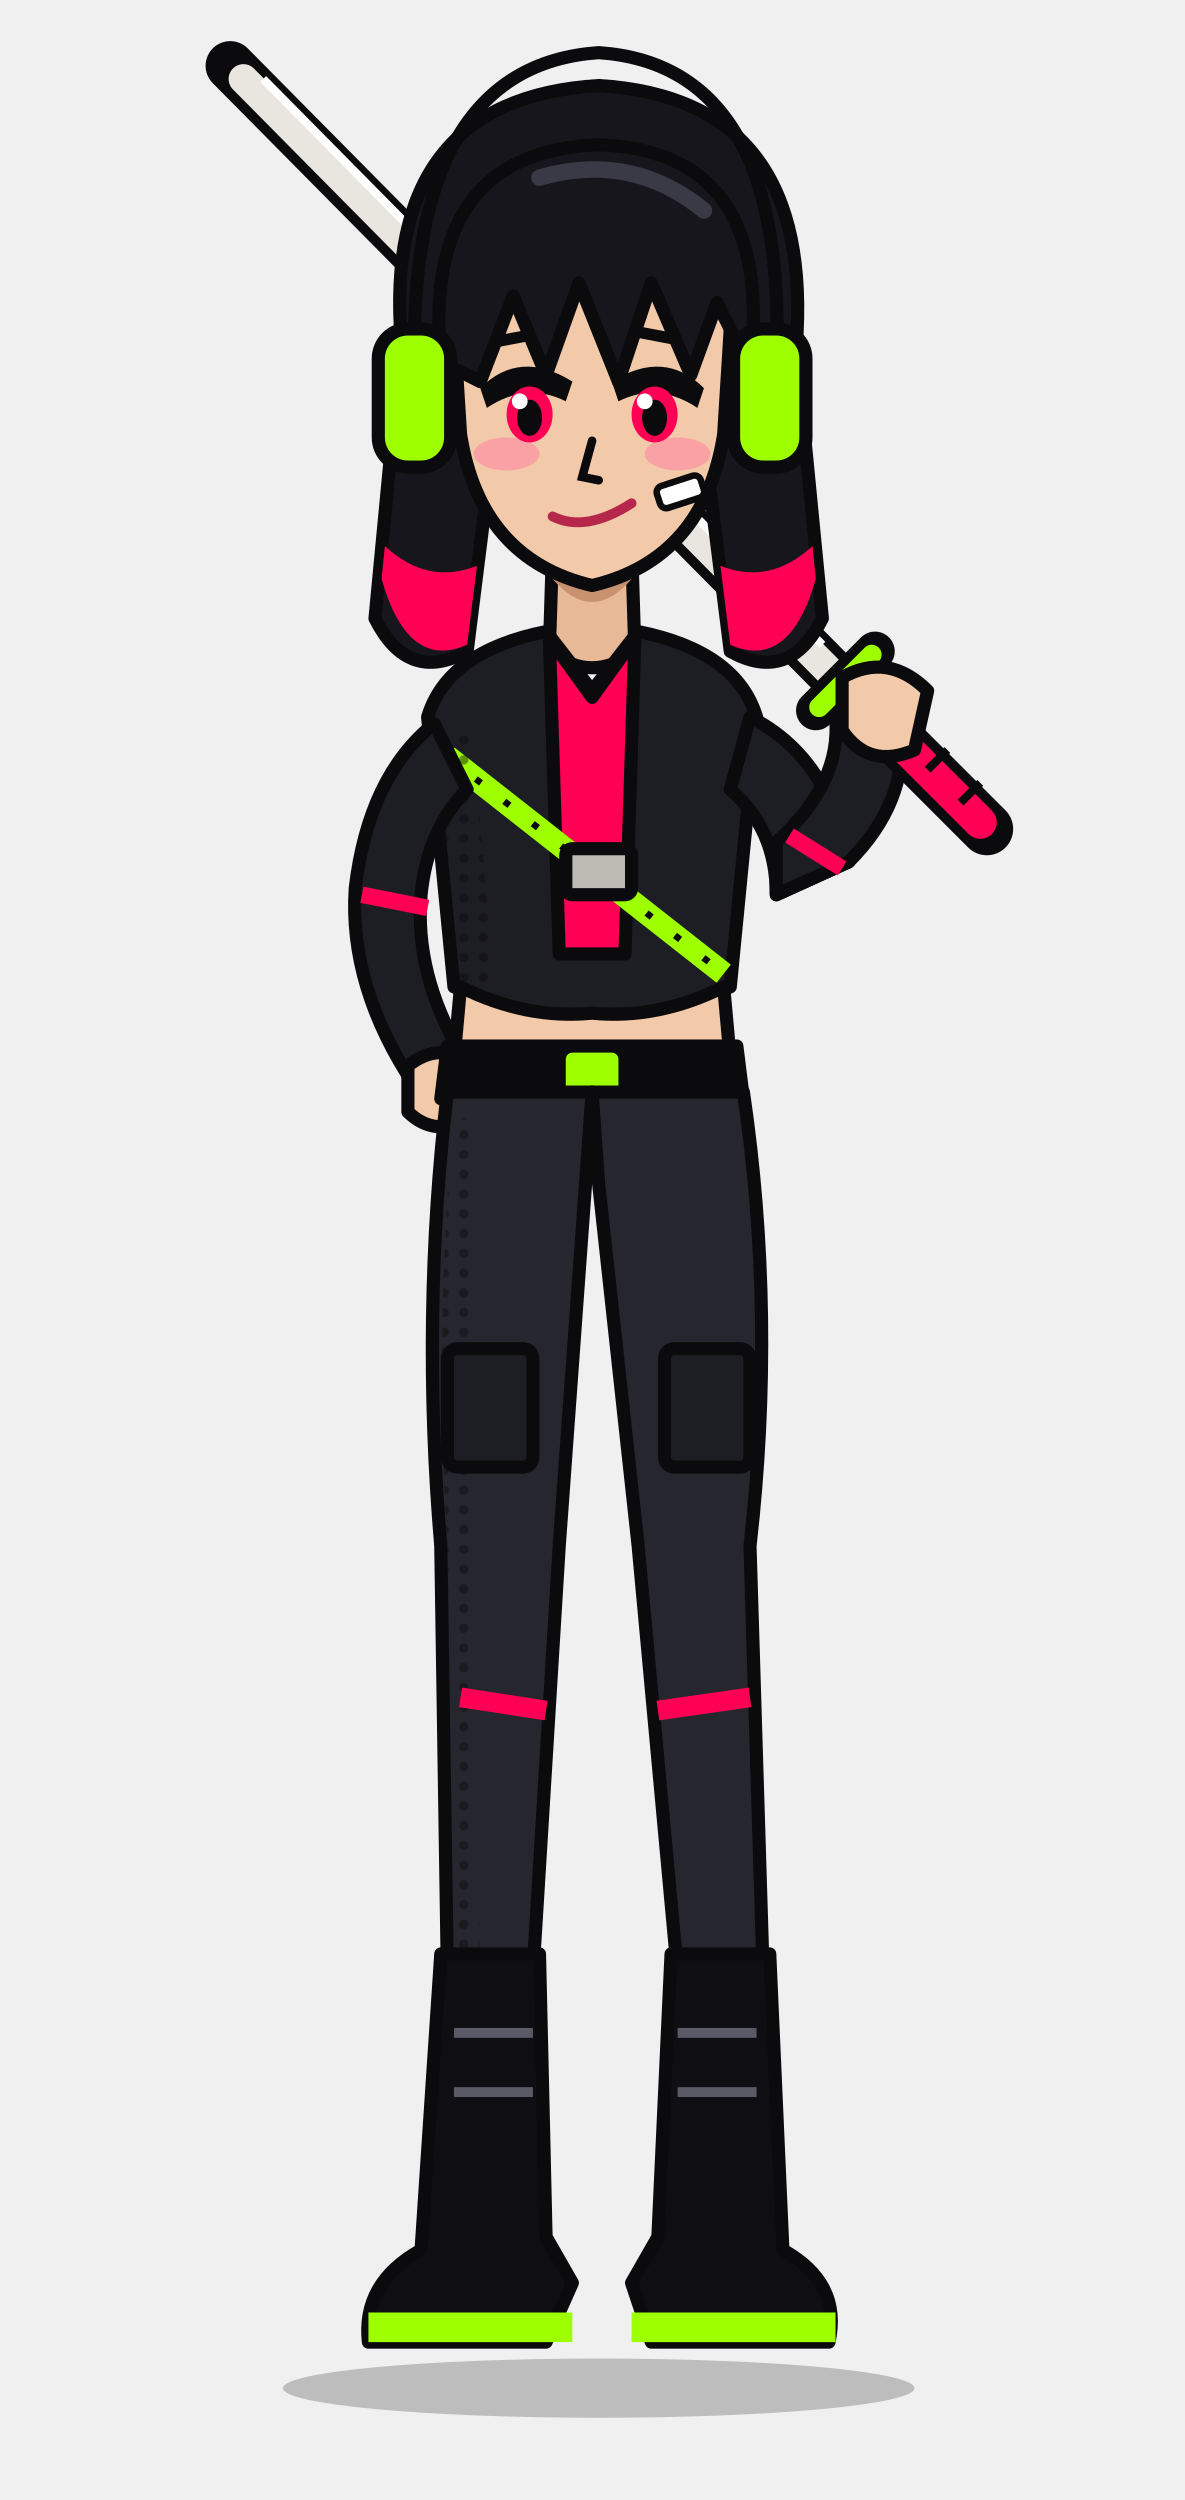
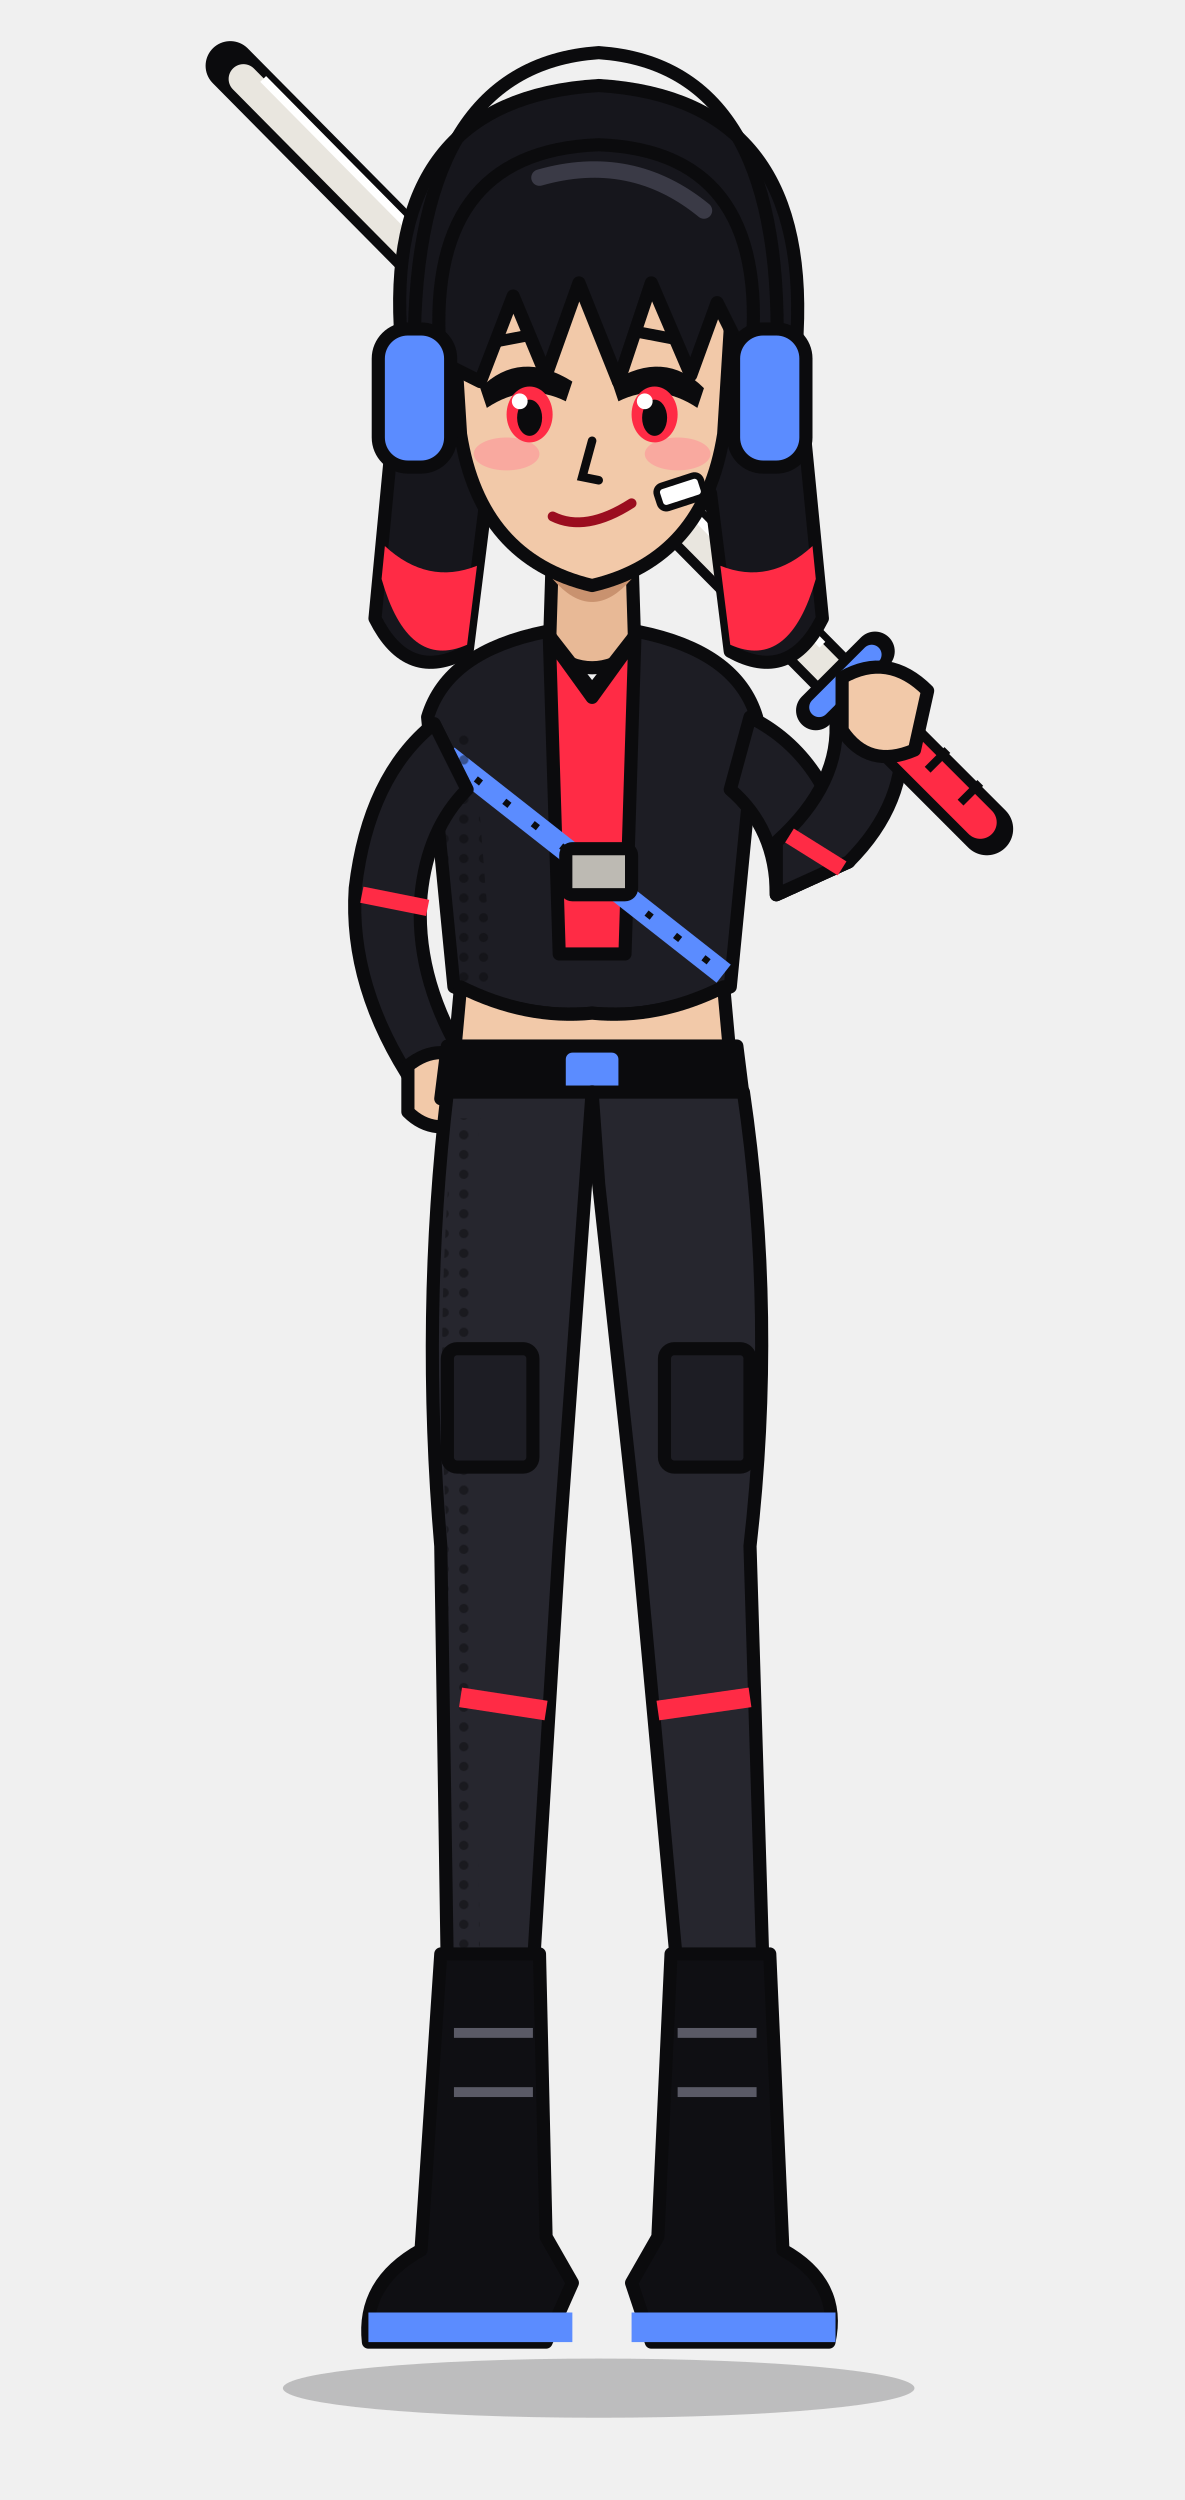
<svg xmlns="http://www.w3.org/2000/svg" viewBox="0 0 360 760" role="img" aria-label="Original illustration: a slender girl in black techwear with pink-tipped hair, headphones and a katana resting on her shoulder">
  <defs>
    <style>.o{stroke:#0b0b0d;stroke-width:4;stroke-linejoin:round;stroke-linecap:round}.t{stroke:#0b0b0d;stroke-width:2.6;stroke-linecap:round;fill:none}</style>
    <pattern id="ht" width="6" height="6" patternUnits="userSpaceOnUse">
      <circle cx="3" cy="3" r="1.4" fill="#0b0b0d" opacity=".45" />
    </pattern>
  </defs>
  <line x1="262" y1="214" x2="70" y2="20" stroke="#0b0b0d" stroke-width="15" stroke-linecap="round" />
  <line x1="258" y1="210" x2="74" y2="24" stroke="#e9e6df" stroke-width="9" stroke-linecap="round" />
  <line x1="250" y1="196" x2="80" y2="24" stroke="#ffffff" stroke-width="2.5" />
  <path class="o" fill="#16161c" d="M122 104 Q116 30 182 26 Q248 30 242 106 L250 188 Q240 208 222 198 L216 150 L148 150 L142 198 Q124 208 114 188 Z" />
-   <path fill="#ff0054" d="M116 176 Q124 204 142 196 L145 172 Q130 178 117 166 Z M248 176 Q240 204 222 196 L219 172 Q234 178 247 166 Z" />
+   <path fill="#ff2b45" d="M116 176 Q124 204 142 196 L145 172 Q130 178 117 166 Z M248 176 Q240 204 222 196 L219 172 Q234 178 247 166 Z" />
  <path class="o" fill="#e8b996" d="M168 166 L167 198 Q180 208 193 198 L192 166 Z" />
  <path d="M168 176 Q180 190 192 176 L192 168 L168 168 Z" fill="#c9926f" />
  <path class="o" fill="#f2c9a9" d="M138 100 Q138 56 180 54 Q222 56 222 100 L220 132 Q214 170 180 178 Q146 170 140 132 Z" />
-   <ellipse cx="154" cy="138" rx="10" ry="5" fill="#ff7aa0" opacity=".5" />
-   <ellipse cx="206" cy="138" rx="10" ry="5" fill="#ff7aa0" opacity=".5" />
+   <ellipse cx="154" cy="138" rx="10" ry="5" fill="#ff8a96" opacity=".5" />
+   <ellipse cx="206" cy="138" rx="10" ry="5" fill="#ff8a96" opacity=".5" />
  <path d="M146 118 Q158 106 174 116 L172 122 Q160 116 148 124 Z" fill="#0b0b0d" />
  <path d="M214 118 Q202 106 186 116 L188 122 Q200 116 212 124 Z" fill="#0b0b0d" />
-   <ellipse cx="161" cy="126" rx="7" ry="8.5" fill="#ff0054" />
+   <ellipse cx="161" cy="126" rx="7" ry="8.5" fill="#ff2b45" />
  <ellipse cx="161" cy="127" rx="3.8" ry="5.5" fill="#0b0b0d" />
  <circle cx="158" cy="122" r="2.4" fill="#fff" />
-   <ellipse cx="199" cy="126" rx="7" ry="8.5" fill="#ff0054" />
+   <ellipse cx="199" cy="126" rx="7" ry="8.5" fill="#ff2b45" />
  <ellipse cx="199" cy="127" rx="3.8" ry="5.5" fill="#0b0b0d" />
  <circle cx="196" cy="122" r="2.4" fill="#fff" />
  <path d="M150 104 L171 100 M189 100 L210 104" stroke="#0b0b0d" stroke-width="3.5" stroke-linecap="round" />
  <path class="t" d="M180 134 L177 145 L182 146" />
-   <path d="M168 157 Q178 162 192 153" stroke="#b5284c" stroke-width="3" fill="none" stroke-linecap="round" />
+   <path d="M168 157 Q178 162 192 153" stroke="#9b0d1f" stroke-width="3" fill="none" stroke-linecap="round" />
  <rect x="200" y="146" width="14" height="7" rx="2" fill="#fff" stroke="#0b0b0d" stroke-width="2" transform="rotate(-18 207 150)" />
  <path class="o" fill="#16161c" d="M134 110 Q128 46 182 44 Q236 46 228 112 L218 92 L210 114 L198 86 L188 116 L176 86 L166 114 L156 90 L146 116 Z" />
  <path d="M164 54 Q192 46 214 64" stroke="#3a3a46" stroke-width="5" fill="none" stroke-linecap="round" />
  <path class="o" fill="none" d="M126 112 Q124 20 182 16 Q240 20 236 112" stroke-width="7" />
-   <rect class="o" x="115" y="100" width="22" height="42" rx="9" fill="#9eff00" />
-   <rect class="o" x="223" y="100" width="22" height="42" rx="9" fill="#9eff00" />
+   <rect class="o" x="115" y="100" width="22" height="42" rx="9" fill="#5b8cff" />
+   <rect class="o" x="223" y="100" width="22" height="42" rx="9" fill="#5b8cff" />
  <path class="o" fill="#1d1d24" d="M130 218 Q136 198 166 192 L180 210 L194 192 Q224 198 230 218 L222 300 Q200 310 180 308 Q160 310 138 300 Z" />
-   <path class="o" fill="#ff0054" d="M167 194 L180 212 L193 194 L190 290 L170 290 Z" />
-   <path d="M136 230 L220 296" stroke="#9eff00" stroke-width="7" />
+   <path class="o" fill="#ff2b45" d="M167 194 L180 212 L193 194 L190 290 L170 290 Z" />
+   <path d="M136 230 L220 296" stroke="#5b8cff" stroke-width="7" />
  <path d="M136 230 L220 296" stroke="#0b0b0d" stroke-width="2" stroke-dasharray="2 9" />
  <rect class="o" x="172" y="258" width="20" height="14" rx="2" fill="#bdbab3" />
  <path d="M132 222 L140 300 L150 300 L144 224 Z" fill="url(#ht)" />
  <path class="o" fill="#f2c9a9" d="M140 300 Q160 310 180 308 Q200 310 220 300 L222 322 L138 322 Z" />
  <path class="o" fill="#1d1d24" d="M132 220 Q112 236 108 270 Q106 300 126 330 L140 320 Q126 296 128 272 Q130 252 142 240 Z" />
-   <path d="M110 272 L130 276" stroke="#ff0054" stroke-width="5" />
+   <path d="M110 272 L130 276" stroke="#ff2b45" stroke-width="5" />
  <path class="o" fill="#f2c9a9" d="M124 324 Q134 316 144 324 L144 340 Q132 346 124 338 Z" />
  <path class="o" fill="#1d1d24" d="M228 218 Q252 230 258 262 L236 272 Q236 252 222 240 Z" />
  <path class="o" fill="#1d1d24" d="M236 272 L258 262 Q276 244 274 222 L254 218 Q256 238 236 256 Z" />
-   <path d="M240 254 L256 264" stroke="#ff0054" stroke-width="5" />
+   <path d="M240 254 L256 264" stroke="#ff2b45" stroke-width="5" />
  <line x1="262" y1="214" x2="300" y2="252" stroke="#0b0b0d" stroke-width="16" stroke-linecap="round" />
-   <line x1="264" y1="216" x2="298" y2="250" stroke="#ff0054" stroke-width="10" stroke-linecap="round" />
+   <line x1="264" y1="216" x2="298" y2="250" stroke="#ff2b45" stroke-width="10" stroke-linecap="round" />
  <path d="M272 224 l6 -6 M282 234 l6 -6 M292 244 l6 -6" stroke="#0b0b0d" stroke-width="2.5" />
  <line x1="248" y1="216" x2="266" y2="198" stroke="#0b0b0d" stroke-width="12" stroke-linecap="round" />
-   <line x1="249" y1="215" x2="265" y2="199" stroke="#9eff00" stroke-width="6" stroke-linecap="round" />
+   <line x1="249" y1="215" x2="265" y2="199" stroke="#5b8cff" stroke-width="6" stroke-linecap="round" />
  <path class="o" fill="#f2c9a9" d="M256 206 Q270 198 282 210 L278 228 Q264 234 256 222 Z" />
  <path class="o" fill="#0b0b0d" d="M136 318 L224 318 L226 334 L134 334 Z" />
-   <rect x="172" y="320" width="16" height="12" rx="2" fill="#9eff00" />
-   <path d="M206 334 L214 380" stroke="#ff0054" stroke-width="4" />
+   <rect x="172" y="320" width="16" height="12" rx="2" fill="#5b8cff" />
+   <path d="M206 334 L214 380" stroke="#ff2b45" stroke-width="4" />
  <path class="o" fill="#26262e" d="M136 332 L180 332 L178 360 L170 470 L162 600 L136 600 L134 470 Q128 400 136 332 Z" />
  <path class="o" fill="#26262e" d="M180 332 L226 332 Q236 400 228 470 L232 600 L206 600 L194 470 L182 360 Z" />
  <path d="M138 340 Q132 400 136 470 L138 600 L146 600 L144 470 Q140 400 146 340 Z" fill="url(#ht)" />
  <rect class="o" x="136" y="410" width="26" height="36" rx="3" fill="#1d1d24" />
  <rect class="o" x="202" y="410" width="26" height="36" rx="3" fill="#1d1d24" />
-   <path d="M140 516 L166 520 M200 520 L228 516" stroke="#ff0054" stroke-width="6" />
+   <path d="M140 516 L166 520 M200 520 L228 516" stroke="#ff2b45" stroke-width="6" />
  <path class="o" fill="#0f0f13" d="M134 594 L164 594 L166 680 L174 694 L166 712 L112 712 Q110 694 128 684 Z" />
  <path class="o" fill="#0f0f13" d="M204 594 L234 594 L238 684 Q256 694 252 712 L198 712 L192 694 L200 680 Z" />
-   <rect x="112" y="703" width="62" height="9" fill="#9eff00" />
-   <rect x="192" y="703" width="62" height="9" fill="#9eff00" />
+   <rect x="112" y="703" width="62" height="9" fill="#5b8cff" />
+   <rect x="192" y="703" width="62" height="9" fill="#5b8cff" />
  <path d="M138 618 L162 618 M138 636 L162 636 M206 618 L230 618 M206 636 L230 636" stroke="#5a5a66" stroke-width="3" />
  <ellipse cx="182" cy="726" rx="96" ry="9" fill="#0b0b0d" opacity=".22" />
</svg>
